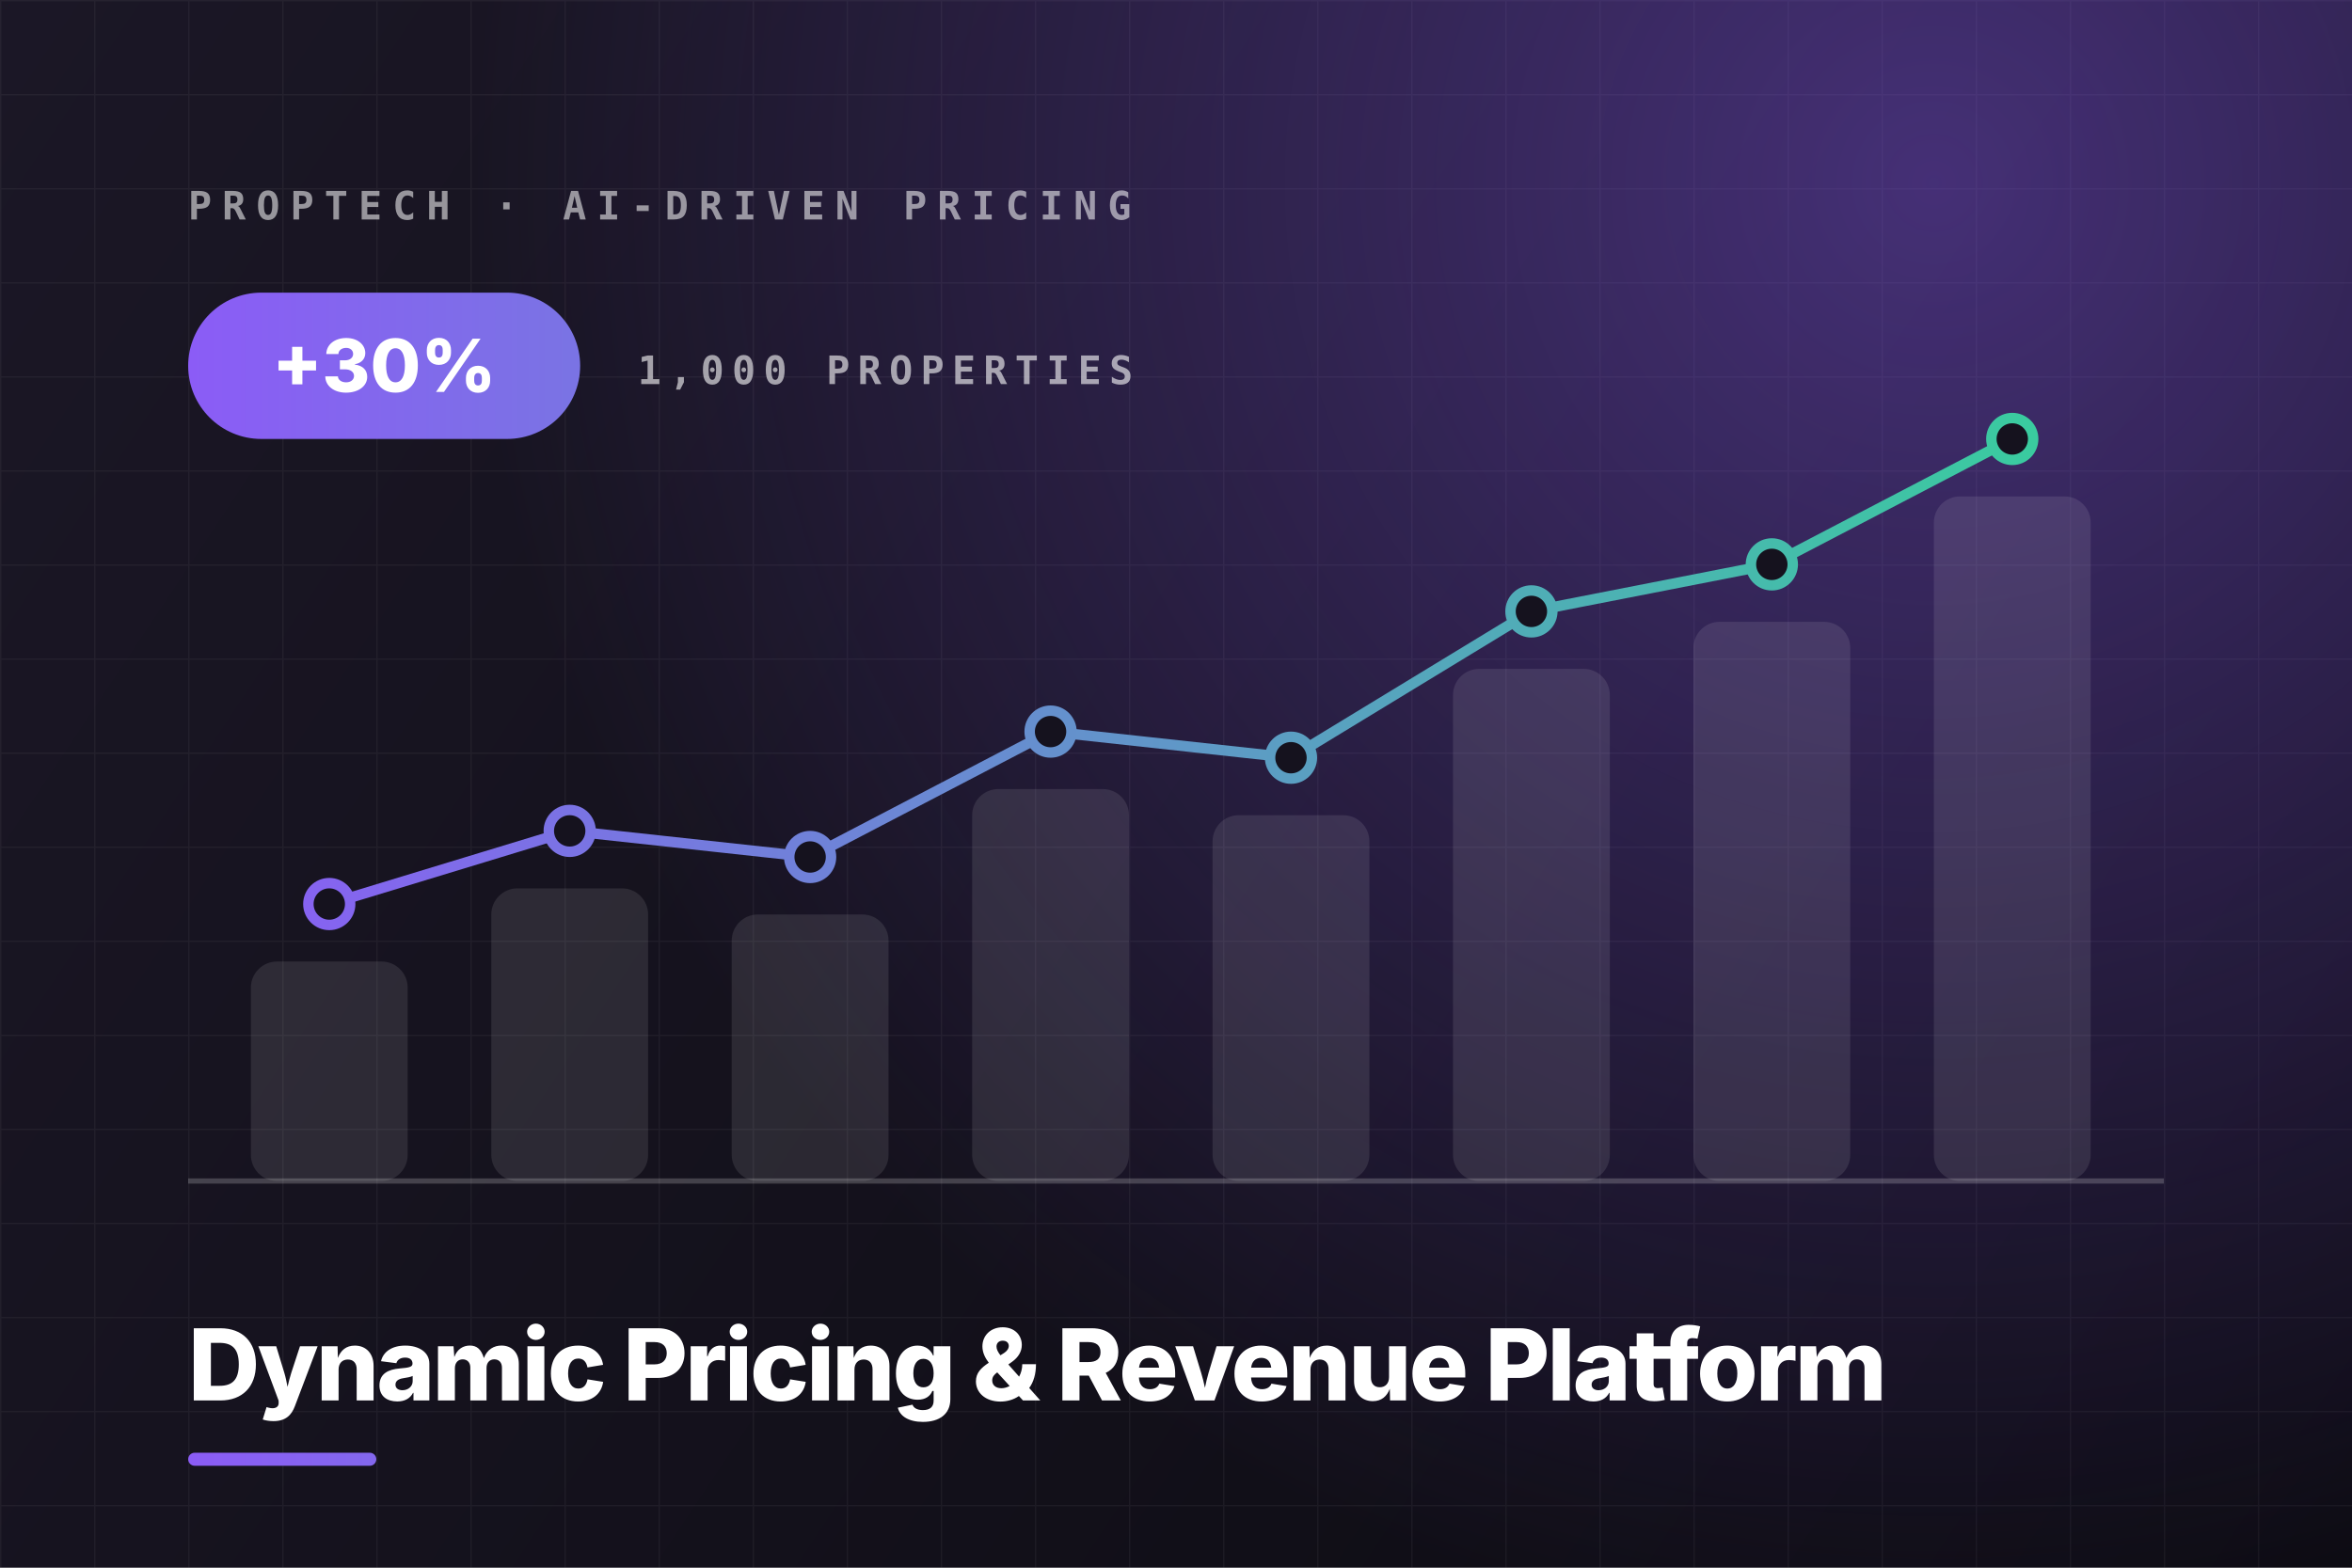
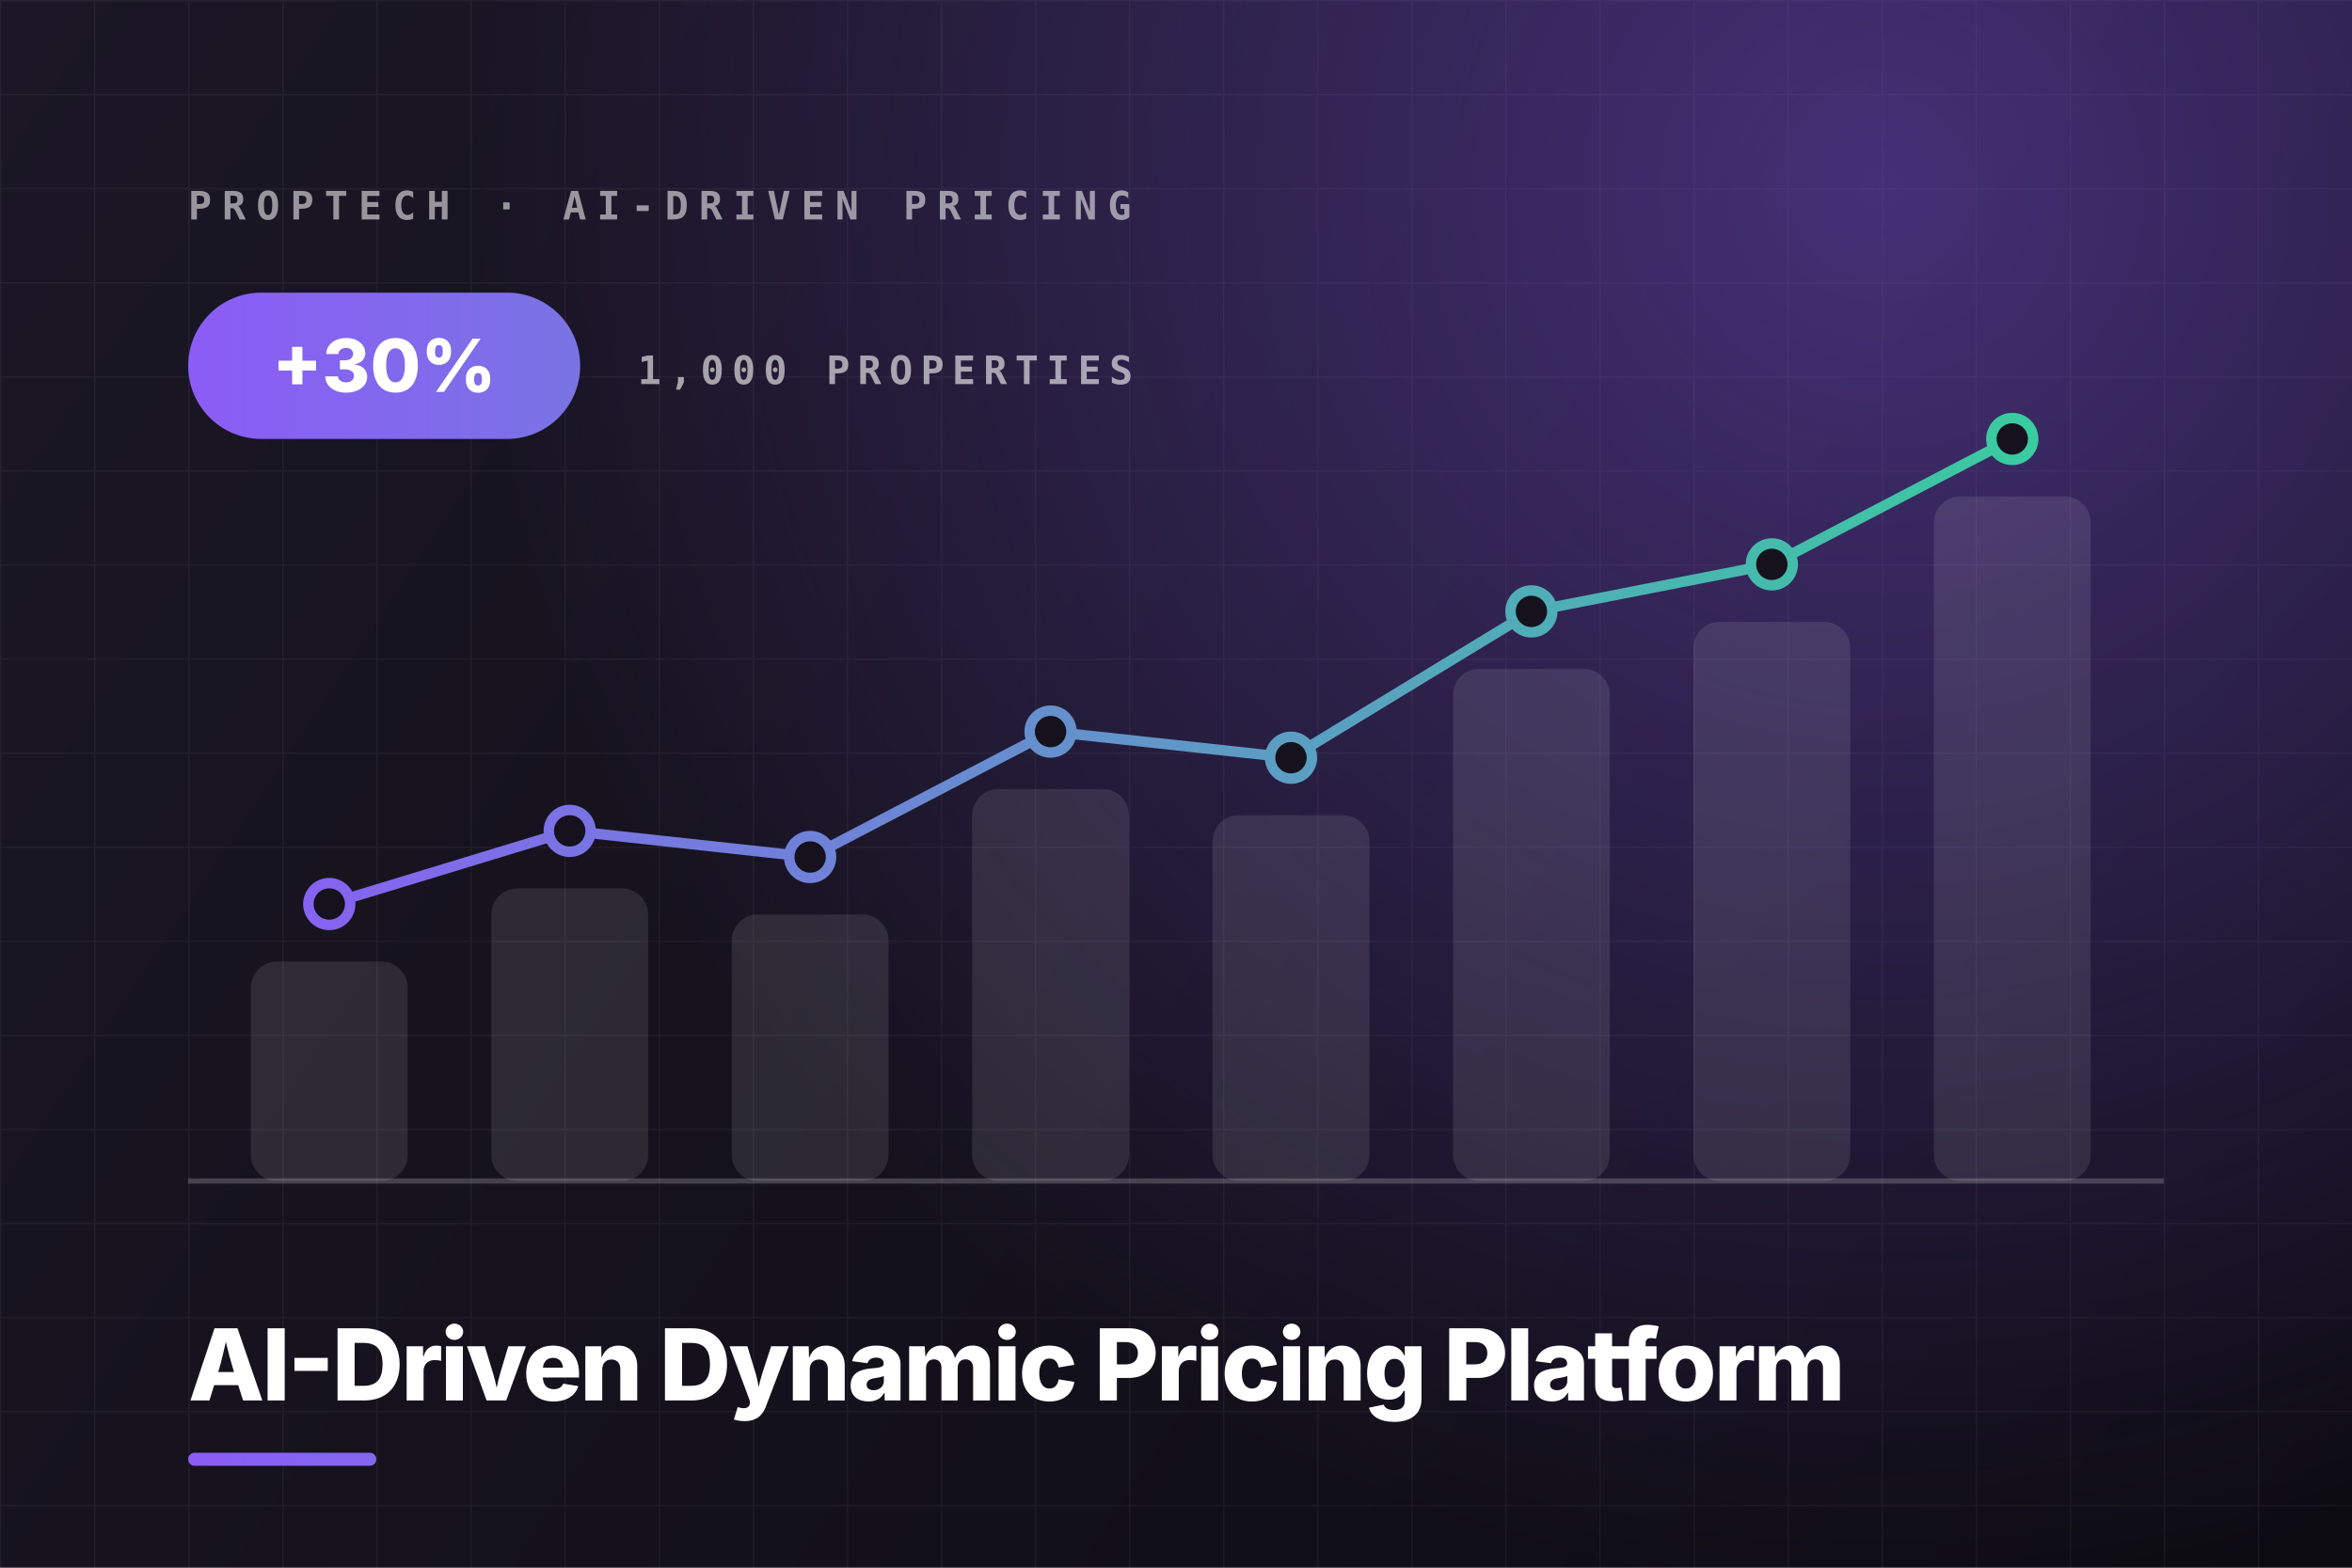
- <svg xmlns="http://www.w3.org/2000/svg" viewBox="0 0 900 600" width="900" height="600" role="img" aria-label="Dynamic Pricing &amp; Revenue Platform">
+ <svg xmlns="http://www.w3.org/2000/svg" viewBox="0 0 900 600" width="900" height="600" role="img" aria-label="AI-Driven Dynamic Pricing Platform">
  <defs>
    <linearGradient id="bg" x1="0" y1="0" x2="900" y2="600" gradientUnits="userSpaceOnUse">
      <stop offset="0" stop-color="#1b1726" />
      <stop offset="1" stop-color="#0c0b11" />
    </linearGradient>
-     <radialGradient id="glow" cx="740" cy="70" r="560" gradientUnits="userSpaceOnUse">
+     <radialGradient id="glow" cx="720" cy="72" r="540" gradientUnits="userSpaceOnUse">
      <stop offset="0" stop-color="#8B5CF6" stop-opacity="0.42" />
      <stop offset="1" stop-color="#8B5CF6" stop-opacity="0" />
    </radialGradient>
    <linearGradient id="accent" x1="72" y1="0" x2="828" y2="0" gradientUnits="userSpaceOnUse">
      <stop offset="0" stop-color="#8B5CF6" />
      <stop offset="1" stop-color="#34D399" />
    </linearGradient>
    <pattern id="grid" width="36" height="36" patternUnits="userSpaceOnUse">
      <path d="M36 0H0V36" fill="none" stroke="#ffffff" stroke-opacity="0.05" />
    </pattern>
  </defs>
  <rect width="900" height="600" fill="url(#bg)" />
  <rect width="900" height="600" fill="url(#grid)" />
  <rect width="900" height="600" fill="url(#glow)" />
  <text x="72" y="84" font-family="ui-monospace, 'SF Mono', Menlo, Consolas, monospace" font-size="15" font-weight="600" letter-spacing="4" text-anchor="start" fill="#ffffff" fill-opacity="0.55">PROPTECH · AI-DRIVEN PRICING</text>
  <rect x="72" y="112" width="150" height="56" rx="28" fill="url(#accent)" />
  <text x="147" y="150" font-family="Inter, 'Segoe UI', Helvetica, Arial, sans-serif" font-size="28" font-weight="800" letter-spacing="0" text-anchor="middle" fill="#ffffff" fill-opacity="1">+30%</text>
  <text x="244" y="147" font-family="ui-monospace, 'SF Mono', Menlo, Consolas, monospace" font-size="15" font-weight="600" letter-spacing="3" text-anchor="start" fill="#ffffff" fill-opacity="0.6">1,000 PROPERTIES</text>
  <rect x="96" y="368" width="60" height="84" rx="10" fill="#ffffff" fill-opacity="0.10" />
  <rect x="188" y="340" width="60" height="112" rx="10" fill="#ffffff" fill-opacity="0.10" />
  <rect x="280" y="350" width="60" height="102" rx="10" fill="#ffffff" fill-opacity="0.10" />
  <rect x="372" y="302" width="60" height="150" rx="10" fill="#ffffff" fill-opacity="0.10" />
  <rect x="464" y="312" width="60" height="140" rx="10" fill="#ffffff" fill-opacity="0.10" />
  <rect x="556" y="256" width="60" height="196" rx="10" fill="#ffffff" fill-opacity="0.10" />
  <rect x="648" y="238" width="60" height="214" rx="10" fill="#ffffff" fill-opacity="0.10" />
  <rect x="740" y="190" width="60" height="262" rx="10" fill="#ffffff" fill-opacity="0.10" />
  <path d="M72 452 H828" stroke="#ffffff" stroke-opacity="0.2" stroke-width="2" />
  <path d="M126 346 L218 318 L310 328 L402 280 L494 290 L586 234 L678 216 L770 168" fill="none" stroke="url(#accent)" stroke-width="4" stroke-linecap="round" stroke-linejoin="round" />
  <circle cx="126" cy="346" r="8" fill="#15121e" stroke="url(#accent)" stroke-width="4" />
  <circle cx="218" cy="318" r="8" fill="#15121e" stroke="url(#accent)" stroke-width="4" />
  <circle cx="310" cy="328" r="8" fill="#15121e" stroke="url(#accent)" stroke-width="4" />
  <circle cx="402" cy="280" r="8" fill="#15121e" stroke="url(#accent)" stroke-width="4" />
  <circle cx="494" cy="290" r="8" fill="#15121e" stroke="url(#accent)" stroke-width="4" />
  <circle cx="586" cy="234" r="8" fill="#15121e" stroke="url(#accent)" stroke-width="4" />
  <circle cx="678" cy="216" r="8" fill="#15121e" stroke="url(#accent)" stroke-width="4" />
  <circle cx="770" cy="168" r="8" fill="#15121e" stroke="url(#accent)" stroke-width="4" />
-   <text x="72" y="536" font-family="Inter, 'Segoe UI', Helvetica, Arial, sans-serif" font-size="38" font-weight="800" letter-spacing="-1" text-anchor="start" fill="#ffffff" fill-opacity="1">Dynamic Pricing &amp; Revenue Platform</text>
+   <text x="72" y="536" font-family="Inter, 'Segoe UI', Helvetica, Arial, sans-serif" font-size="38" font-weight="800" letter-spacing="-1" text-anchor="start" fill="#ffffff" fill-opacity="1">AI-Driven Dynamic Pricing Platform</text>
  <rect x="72" y="556" width="72" height="5" rx="2.5" fill="url(#accent)" />
</svg>
